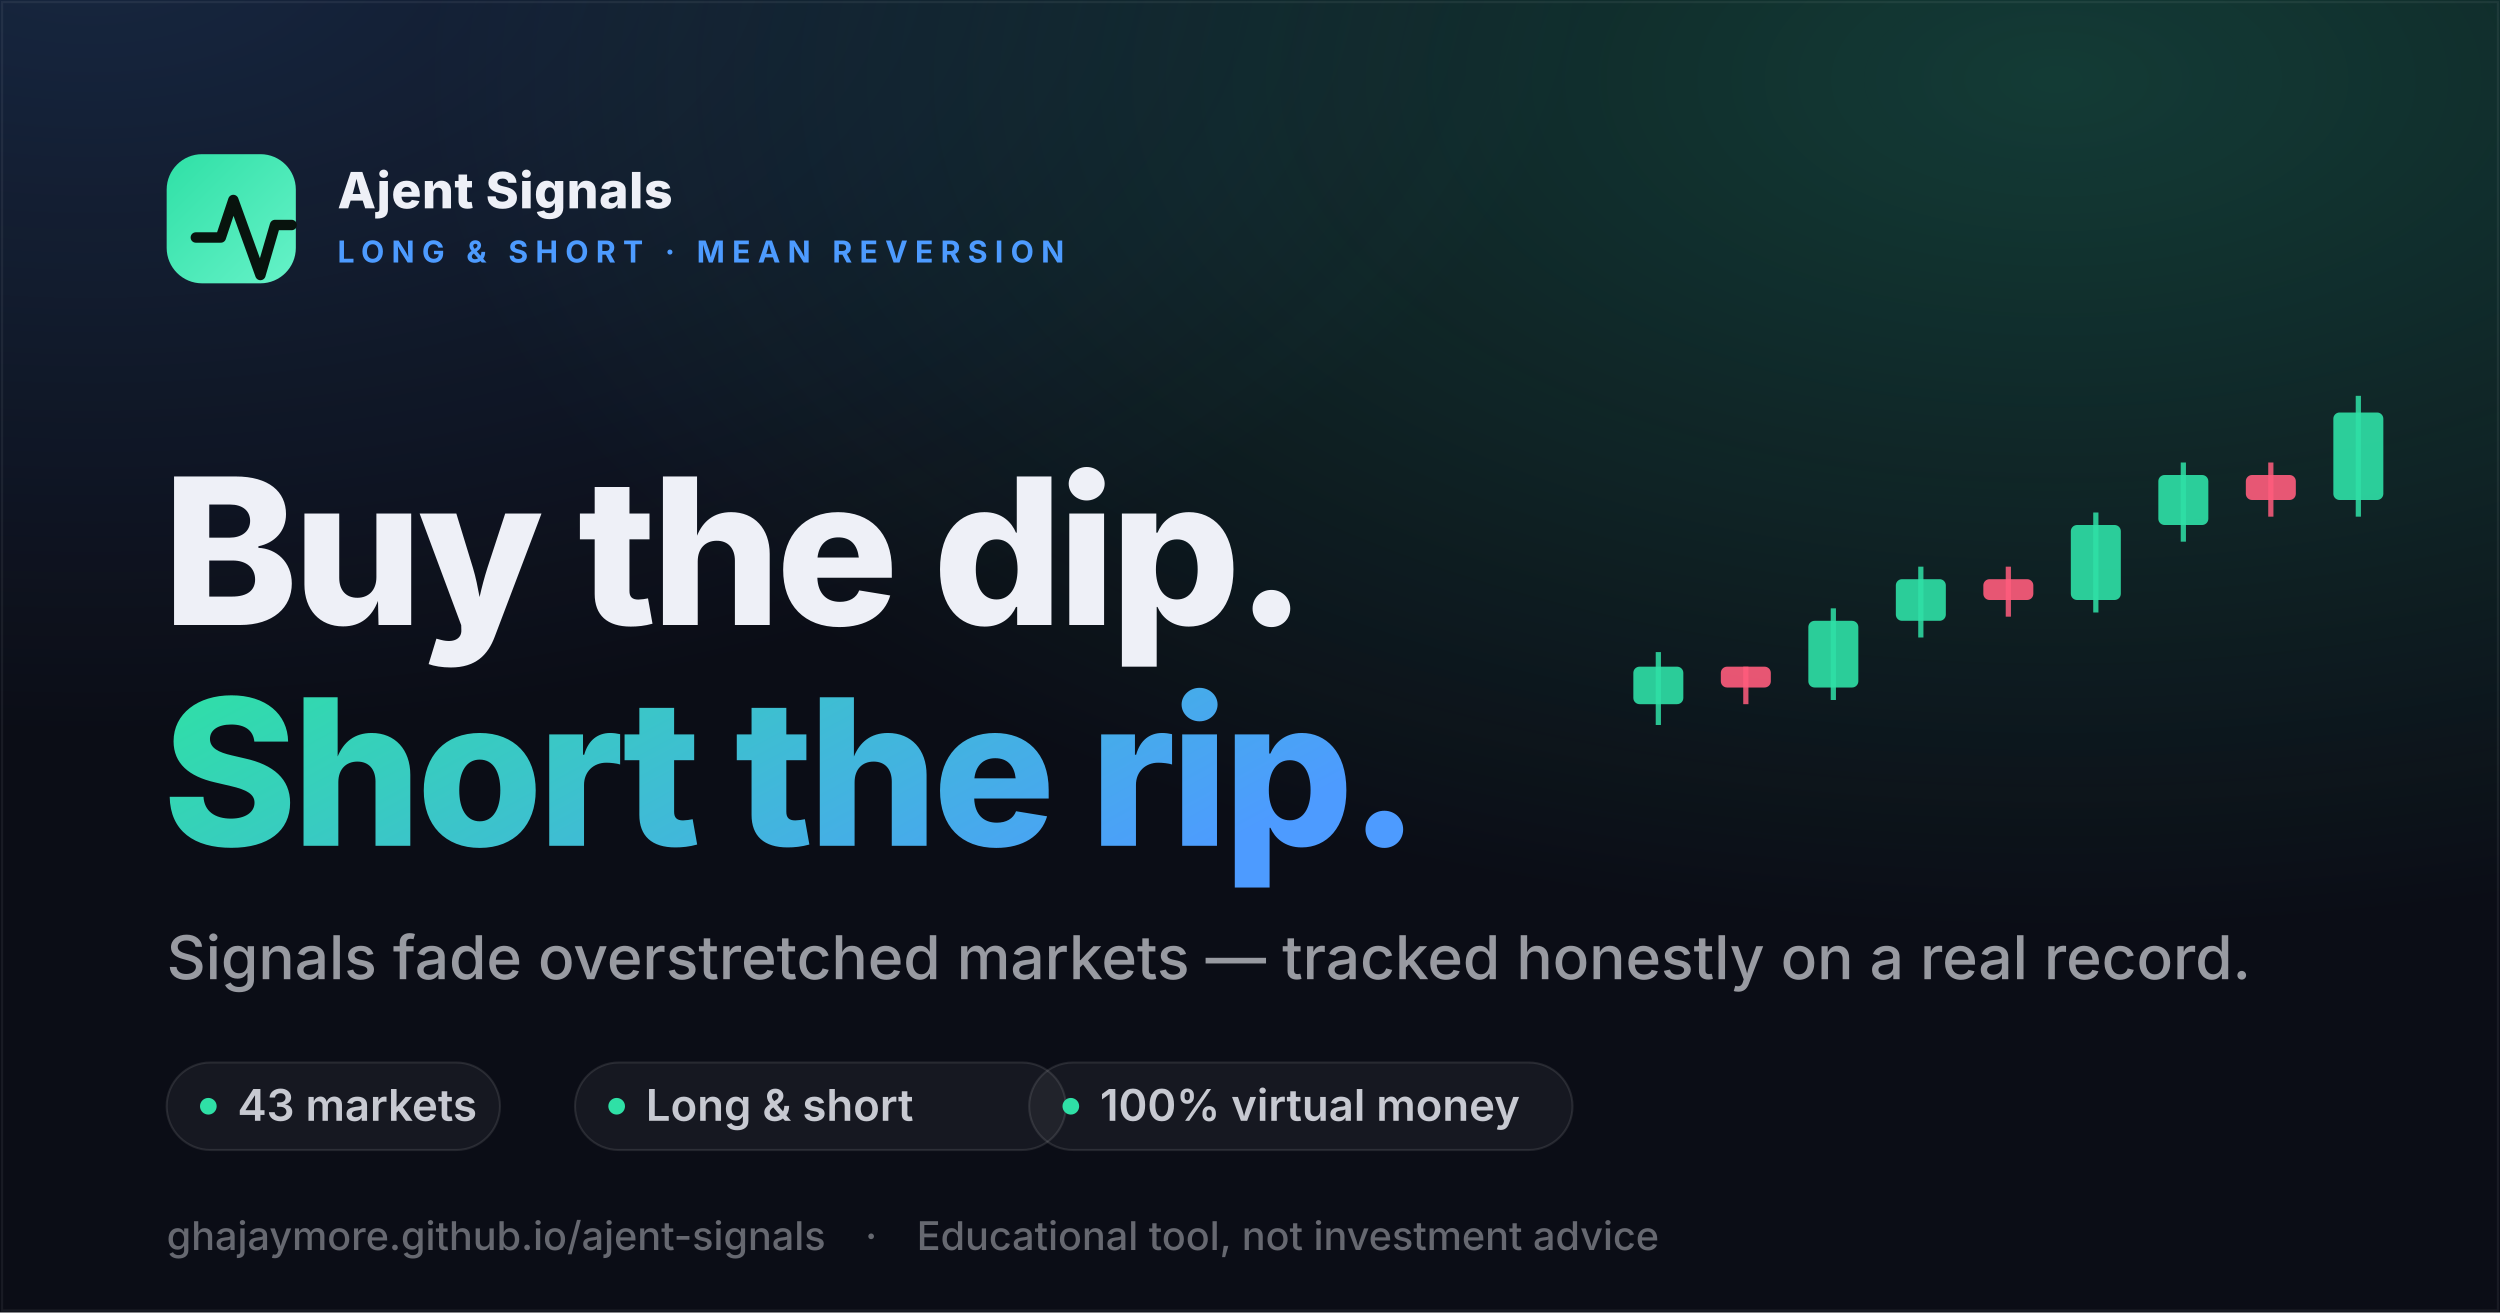
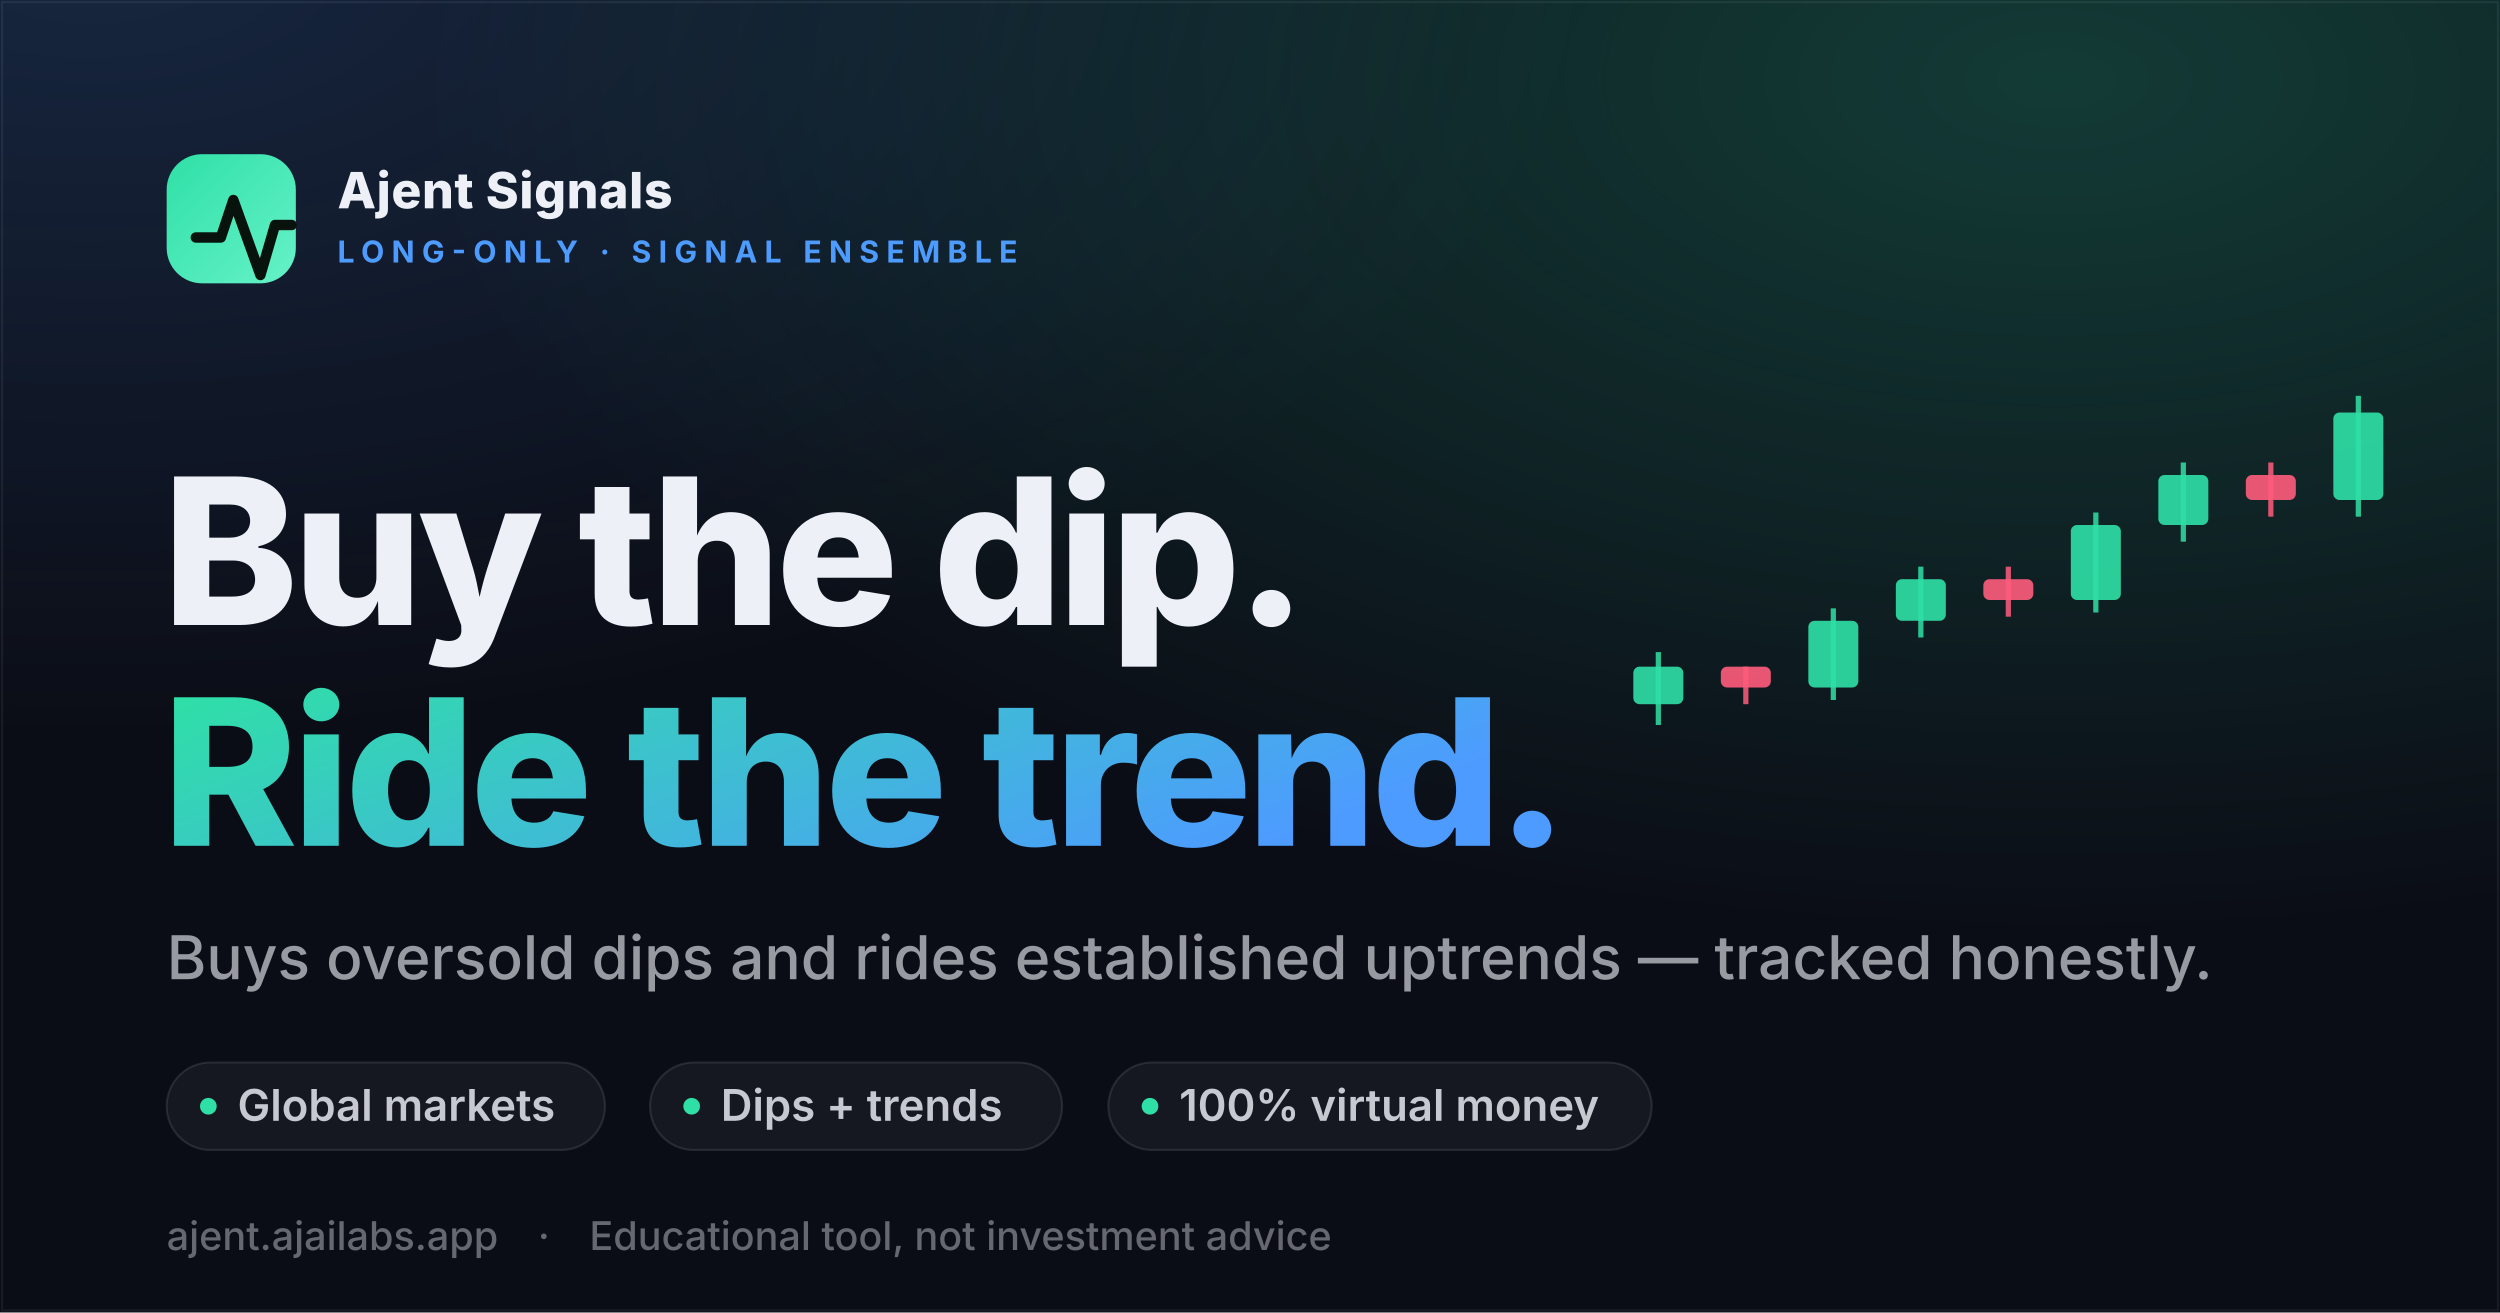
<svg xmlns="http://www.w3.org/2000/svg" width="1200" height="630" viewBox="0 0 1200 630">
  <defs>
    <radialGradient id="gG" cx="82%" cy="6%" r="65%">
      <stop offset="0" stop-color="#2fe0a6" stop-opacity="0.22" />
      <stop offset="1" stop-color="#2fe0a6" stop-opacity="0" />
    </radialGradient>
    <radialGradient id="gB" cx="4%" cy="-4%" r="60%">
      <stop offset="0" stop-color="#4d9bff" stop-opacity="0.18" />
      <stop offset="1" stop-color="#4d9bff" stop-opacity="0" />
    </radialGradient>
    <linearGradient id="acc" x1="0" y1="0" x2="1" y2="0.3">
      <stop offset="0" stop-color="#2fe0a6" />
      <stop offset="1" stop-color="#4d9bff" />
    </linearGradient>
    <linearGradient id="mk" x1="0" y1="0" x2="1" y2="1">
      <stop offset="0" stop-color="#2fe0a6" />
      <stop offset="1" stop-color="#66f2c8" />
    </linearGradient>
  </defs>
  <rect width="1200" height="630" fill="#0b0d16" />
  <rect width="1200" height="630" fill="url(#gG)" />
  <rect width="1200" height="630" fill="url(#gB)" />
  <rect x="1" y="1" width="1198" height="628" rx="0" fill="none" stroke="rgba(255,255,255,0.06)" />
  <g transform="translate(26,-132)">
    <line x1="770" y1="480" x2="770" y2="445" stroke="#2fe0a6" stroke-width="2.5" opacity="0.85" />
    <rect x="758" y="452" width="24" height="18" rx="3" fill="#2fe0a6" opacity="0.9" />
    <line x1="812" y1="470" x2="812" y2="452" stroke="#ff5c7c" stroke-width="2.5" opacity="0.85" />
    <rect x="800" y="452" width="24" height="10" rx="3" fill="#ff5c7c" opacity="0.9" />
    <line x1="854" y1="468" x2="854" y2="424" stroke="#2fe0a6" stroke-width="2.5" opacity="0.85" />
    <rect x="842" y="430" width="24" height="32" rx="3" fill="#2fe0a6" opacity="0.9" />
    <line x1="896" y1="438" x2="896" y2="404" stroke="#2fe0a6" stroke-width="2.5" opacity="0.85" />
    <rect x="884" y="410" width="24" height="20" rx="3" fill="#2fe0a6" opacity="0.9" />
    <line x1="938" y1="428" x2="938" y2="404" stroke="#ff5c7c" stroke-width="2.5" opacity="0.85" />
    <rect x="926" y="410" width="24" height="10" rx="3" fill="#ff5c7c" opacity="0.9" />
    <line x1="980" y1="426" x2="980" y2="378" stroke="#2fe0a6" stroke-width="2.5" opacity="0.85" />
    <rect x="968" y="384" width="24" height="36" rx="3" fill="#2fe0a6" opacity="0.9" />
    <line x1="1022" y1="392" x2="1022" y2="354" stroke="#2fe0a6" stroke-width="2.5" opacity="0.85" />
    <rect x="1010" y="360" width="24" height="24" rx="3" fill="#2fe0a6" opacity="0.9" />
    <line x1="1064" y1="380" x2="1064" y2="354" stroke="#ff5c7c" stroke-width="2.5" opacity="0.85" />
    <rect x="1052" y="360" width="24" height="12" rx="3" fill="#ff5c7c" opacity="0.9" />
    <line x1="1106" y1="380" x2="1106" y2="322" stroke="#2fe0a6" stroke-width="2.5" opacity="0.85" />
    <rect x="1094" y="330" width="24" height="42" rx="3" fill="#2fe0a6" opacity="0.9" />
  </g>
  <g transform="translate(80,74)">
    <rect width="62" height="62" rx="17" fill="url(#mk)" />
    <path d="M14 40 L26 40 L32 22 L45 58 L52 34 L60 34" fill="none" stroke="#08130d" stroke-width="5" stroke-linecap="round" stroke-linejoin="round" />
    <text x="82" y="26" font-family="Inter, 'Segoe UI', 'Helvetica Neue', Arial, sans-serif" font-size="24" font-weight="800" letter-spacing="0.3" fill="#eef0f7">Ajent Signals</text>
-     <text x="82" y="52" font-family="Inter, 'Segoe UI', 'Helvetica Neue', Arial, sans-serif" font-size="14.5" font-weight="700" letter-spacing="3.5" fill="#4d9bff">LONG &amp; SHORT · MEAN REVERSION</text>
+     <text x="82" y="52" font-family="Inter, 'Segoe UI', 'Helvetica Neue', Arial, sans-serif" font-size="14.5" font-weight="700" letter-spacing="3.5" fill="#4d9bff">LONG-ONLY · SIGNAL ENSEMBLE</text>
  </g>
  <text x="78" y="300" font-family="Inter, 'Segoe UI', 'Helvetica Neue', Arial, sans-serif" font-size="98" font-weight="800" letter-spacing="-2.5" fill="#eef0f7">Buy the dip.</text>
-   <text x="78" y="406" font-family="Inter, 'Segoe UI', 'Helvetica Neue', Arial, sans-serif" font-size="98" font-weight="800" letter-spacing="-2.5" fill="url(#acc)">Short the rip.</text>
-   <text x="80" y="470" font-family="Inter, 'Segoe UI', 'Helvetica Neue', Arial, sans-serif" font-size="29" font-weight="500" fill="rgba(238,240,247,0.62)">Signals fade overstretched markets — tracked honestly on a real record.</text>
+   <text x="78" y="406" font-family="Inter, 'Segoe UI', 'Helvetica Neue', Arial, sans-serif" font-size="98" font-weight="800" letter-spacing="-2.5" fill="url(#acc)">Ride the trend.</text>
+   <text x="80" y="470" font-family="Inter, 'Segoe UI', 'Helvetica Neue', Arial, sans-serif" font-size="29" font-weight="500" fill="rgba(238,240,247,0.62)">Buys oversold dips and rides established uptrends — tracked honestly.</text>
  <g transform="translate(80,510)">
    <g transform="translate(0,0)">
-       <rect x="0" y="0" width="160" height="42" rx="21" fill="rgba(255,255,255,0.05)" stroke="rgba(255,255,255,0.1)" />
+       <rect x="0" y="0" width="210.4" height="42" rx="21" fill="rgba(255,255,255,0.05)" stroke="rgba(255,255,255,0.1)" />
      <circle cx="20" cy="21" r="4" fill="#2fe0a6" />
-       <text x="34" y="28" font-family="Inter, 'Segoe UI', 'Helvetica Neue', Arial, sans-serif" font-size="21" font-weight="600" fill="rgba(238,240,247,0.82)">43 markets</text>
+       <text x="34" y="28" font-family="Inter, 'Segoe UI', 'Helvetica Neue', Arial, sans-serif" font-size="21" font-weight="600" fill="rgba(238,240,247,0.82)">Global markets</text>
    </g>
-     <g transform="translate(196,0)">
-       <rect x="0" y="0" width="235.6" height="42" rx="21" fill="rgba(255,255,255,0.05)" stroke="rgba(255,255,255,0.1)" />
+     <g transform="translate(232,0)">
+       <rect x="0" y="0" width="197.8" height="42" rx="21" fill="rgba(255,255,255,0.05)" stroke="rgba(255,255,255,0.1)" />
      <circle cx="20" cy="21" r="4" fill="#2fe0a6" />
-       <text x="34" y="28" font-family="Inter, 'Segoe UI', 'Helvetica Neue', Arial, sans-serif" font-size="21" font-weight="600" fill="rgba(238,240,247,0.82)">Long &amp; short</text>
+       <text x="34" y="28" font-family="Inter, 'Segoe UI', 'Helvetica Neue', Arial, sans-serif" font-size="21" font-weight="600" fill="rgba(238,240,247,0.82)">Dips + trends</text>
    </g>
-     <g transform="translate(414,0)">
+     <g transform="translate(452,0)">
      <rect x="0" y="0" width="260.8" height="42" rx="21" fill="rgba(255,255,255,0.05)" stroke="rgba(255,255,255,0.1)" />
      <circle cx="20" cy="21" r="4" fill="#2fe0a6" />
      <text x="34" y="28" font-family="Inter, 'Segoe UI', 'Helvetica Neue', Arial, sans-serif" font-size="21" font-weight="600" fill="rgba(238,240,247,0.82)">100% virtual money</text>
    </g>
  </g>
-   <text x="80" y="600" font-family="Inter, 'Segoe UI', 'Helvetica Neue', Arial, sans-serif" font-size="19" font-weight="500" fill="rgba(238,240,247,0.4)">ghajaymore.github.io/ajent-signals · Educational tool, not investment advice</text>
+   <text x="80" y="600" font-family="Inter, 'Segoe UI', 'Helvetica Neue', Arial, sans-serif" font-size="19" font-weight="500" fill="rgba(238,240,247,0.4)">ajent.ajailabs.app · Educational tool, not investment advice</text>
</svg>
